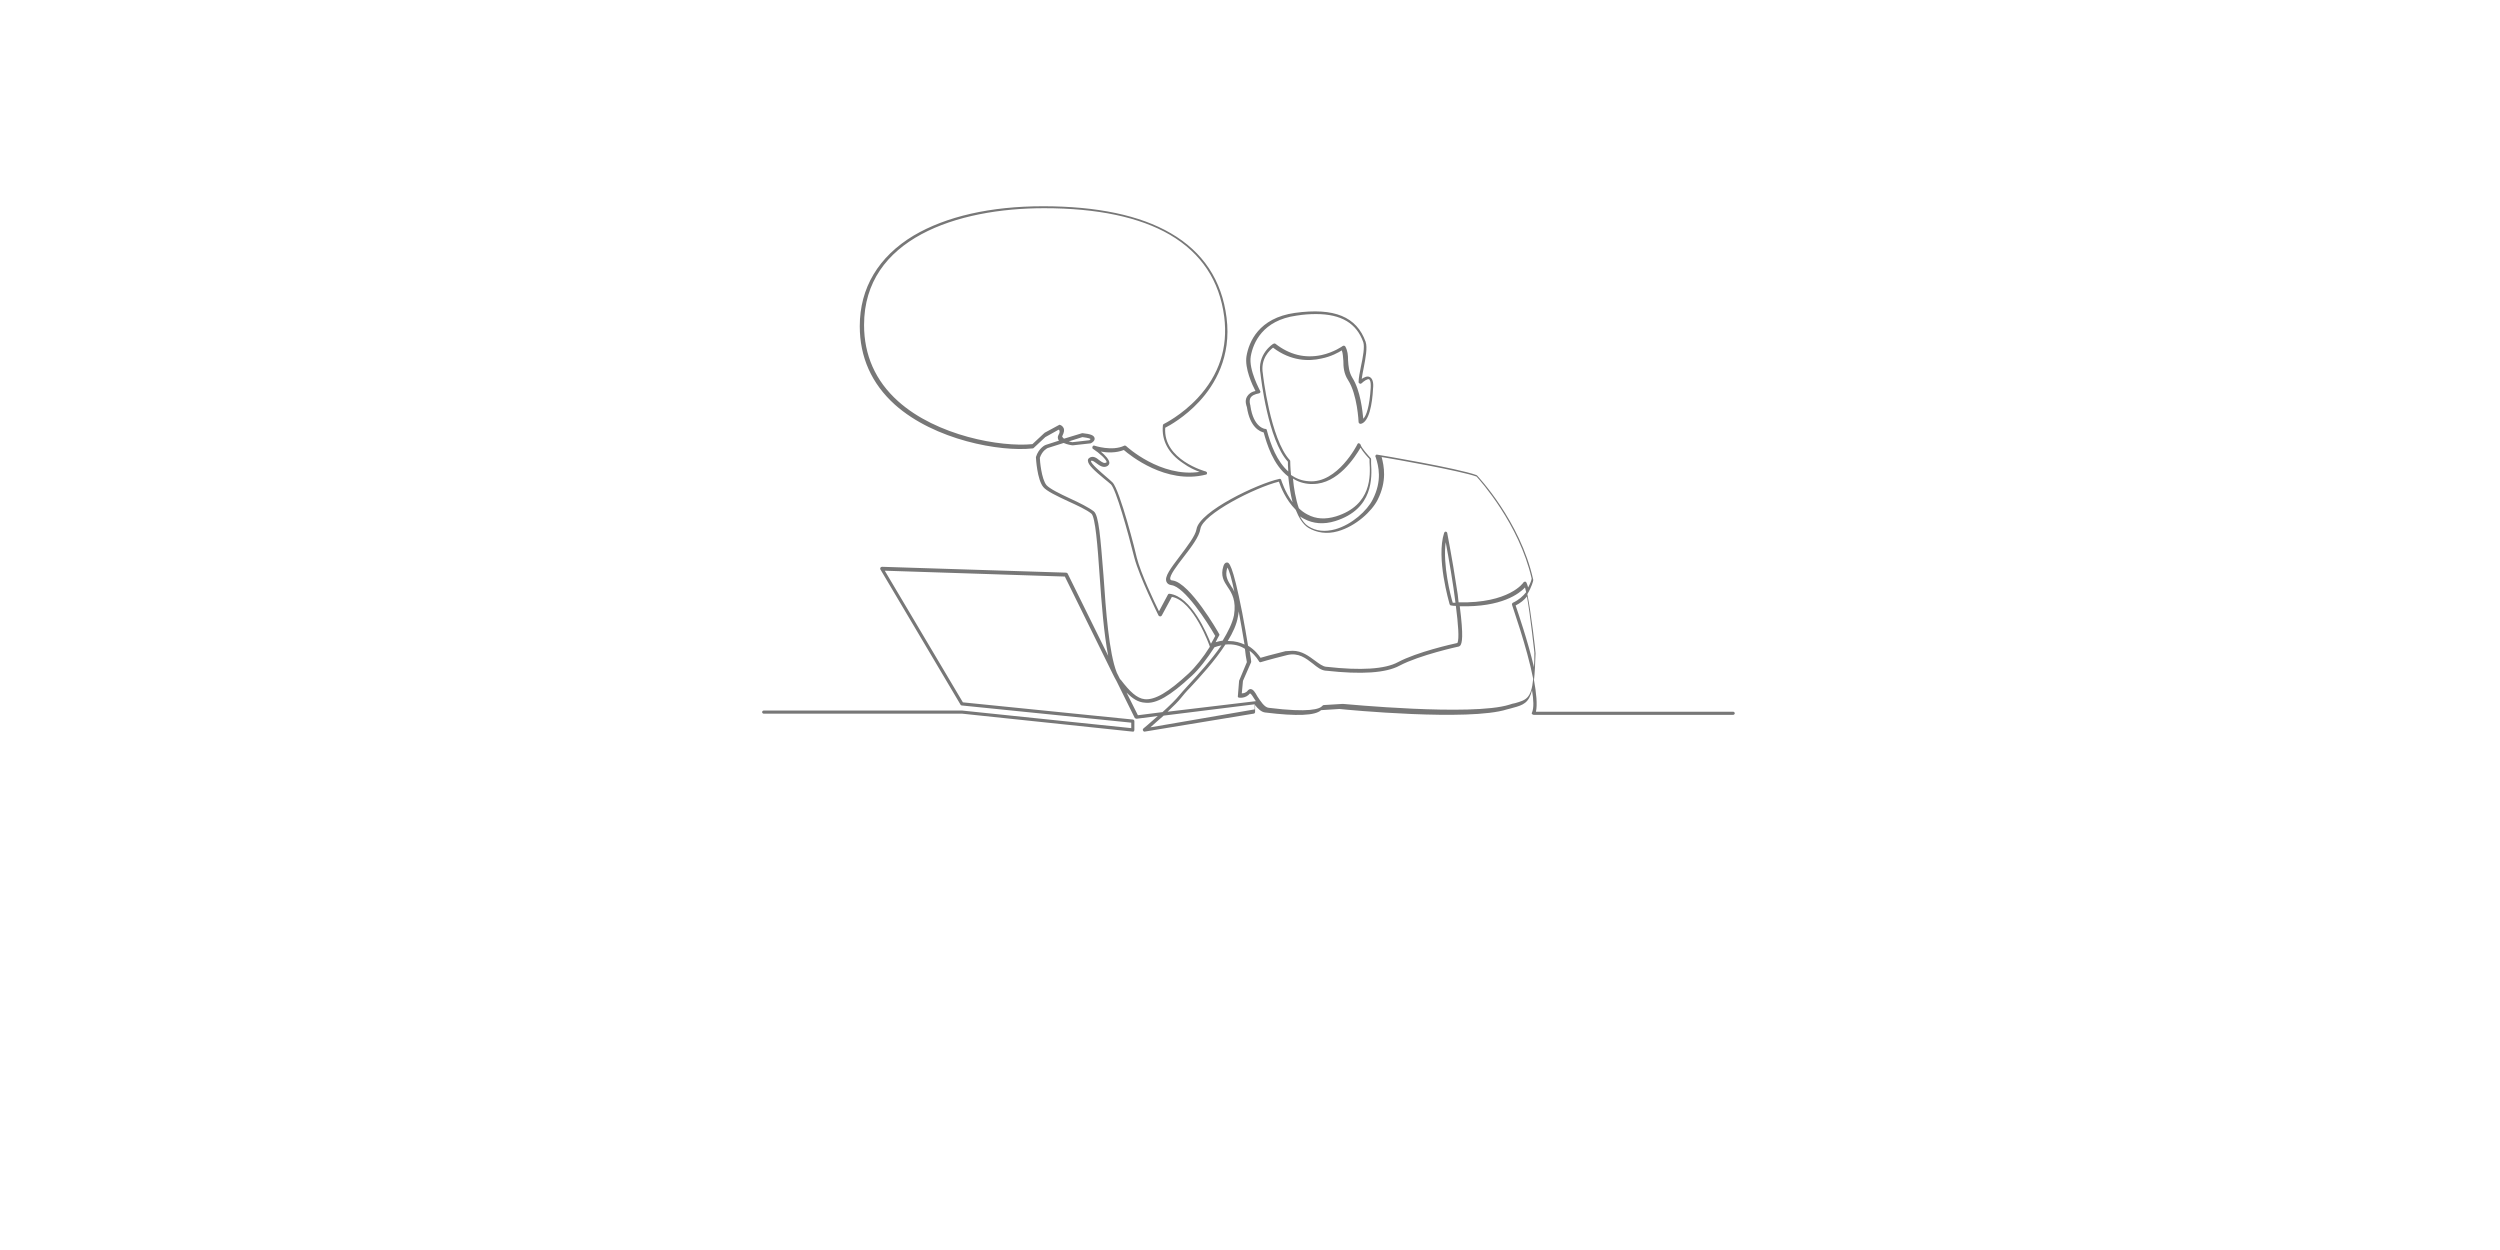
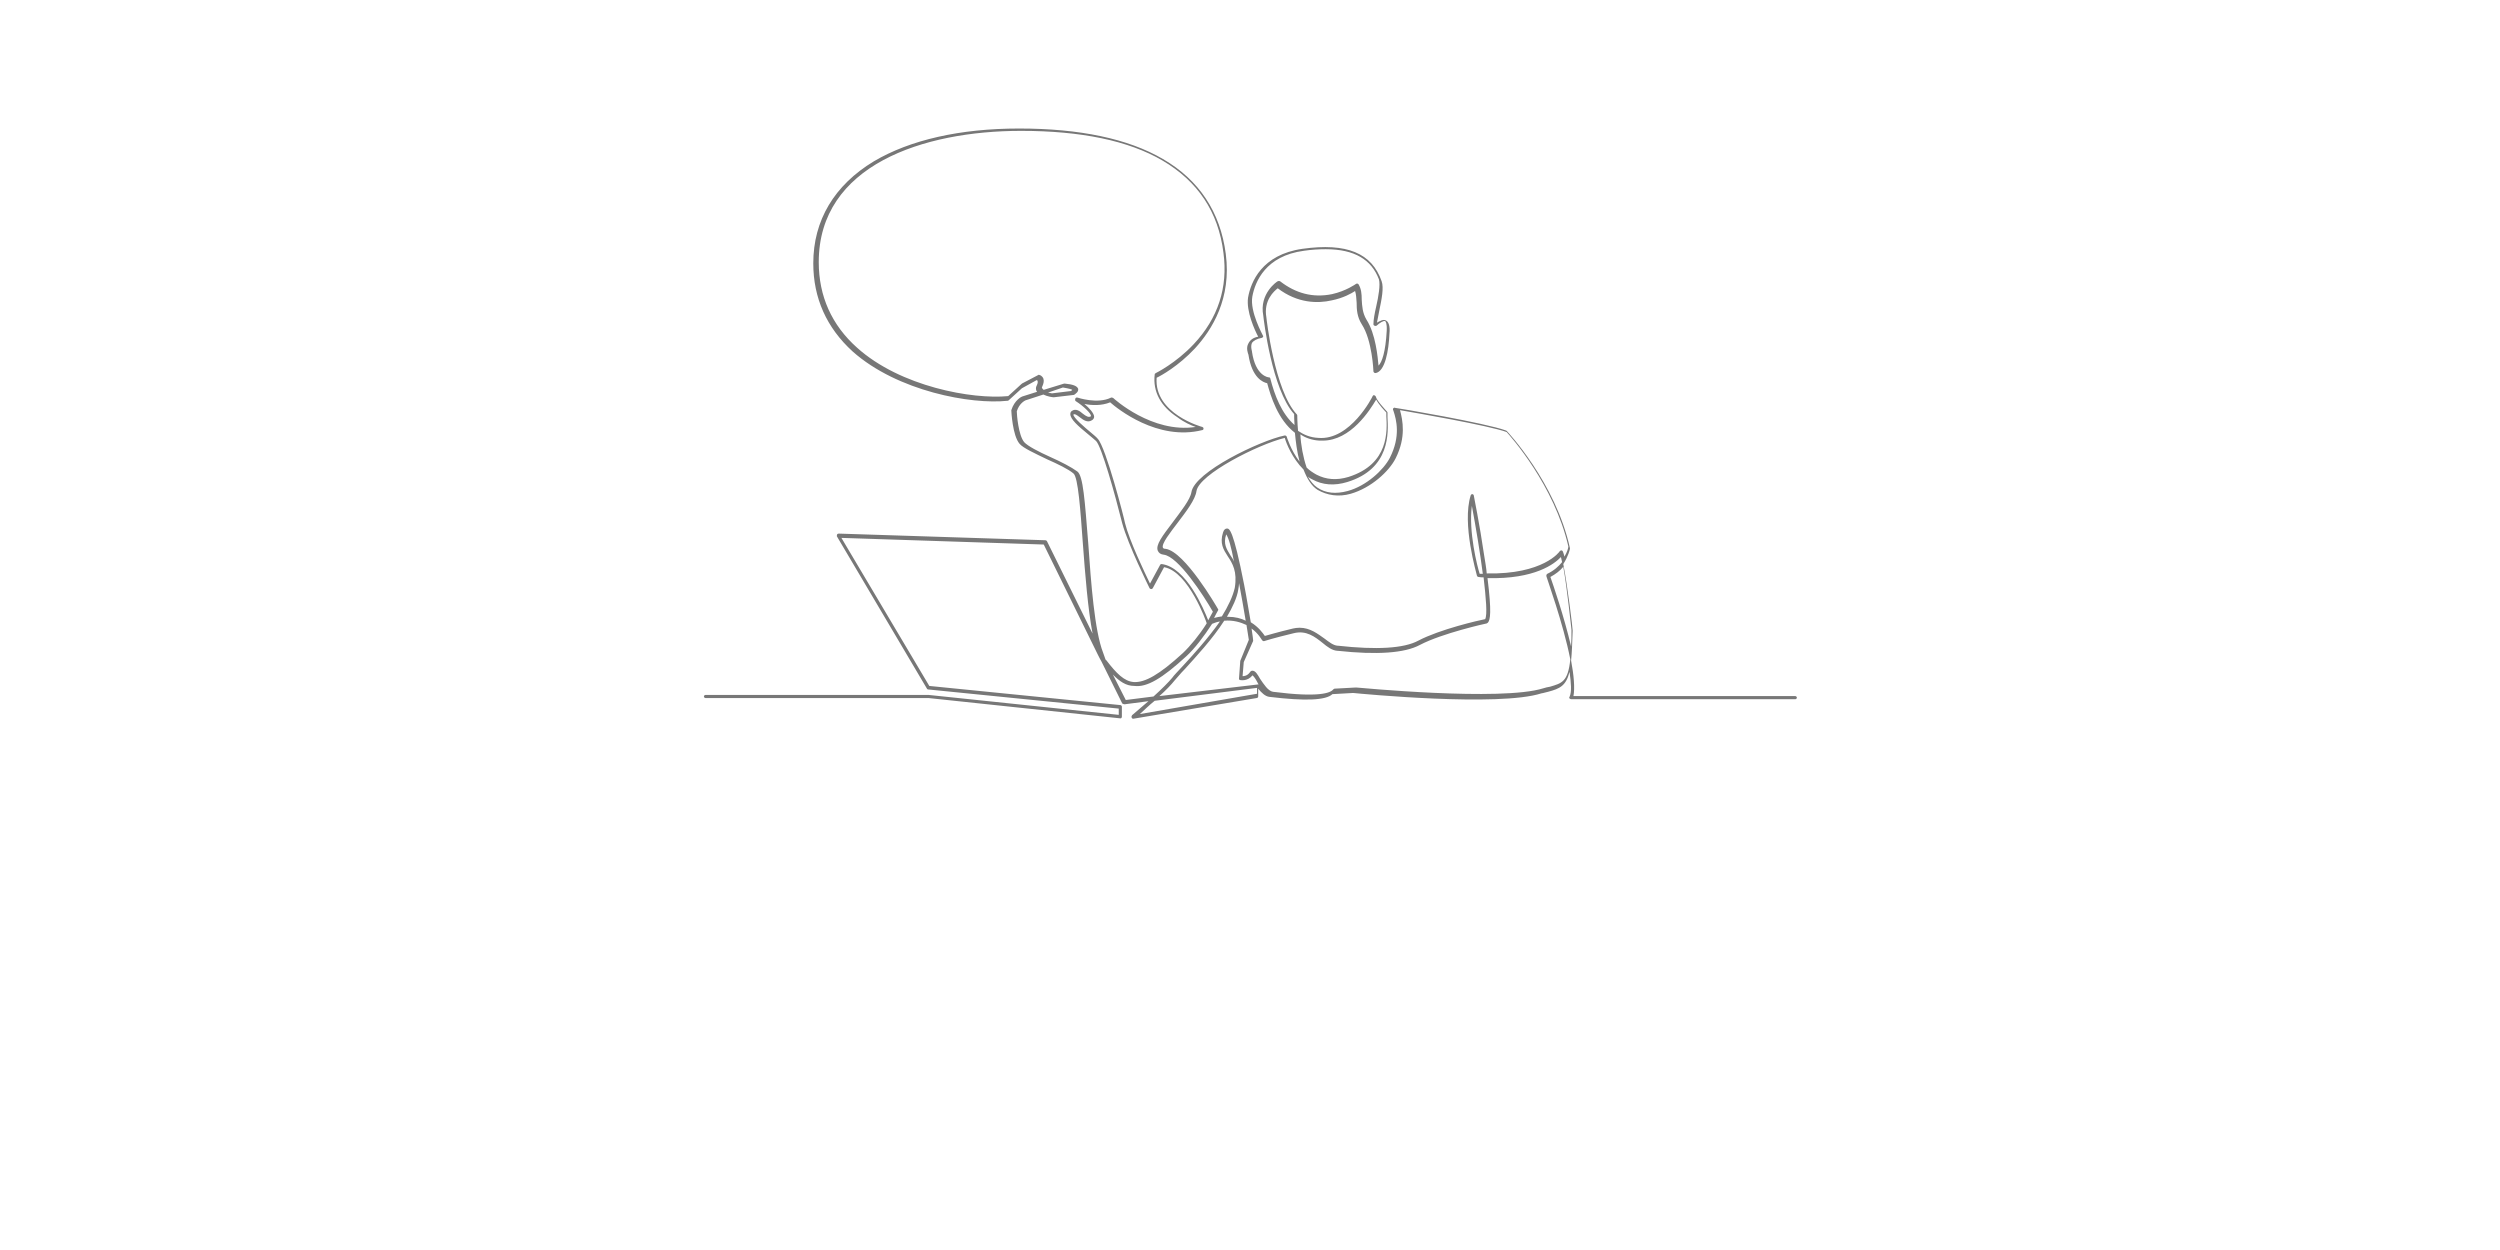
- <svg xmlns="http://www.w3.org/2000/svg" version="1.1" baseProfile="tiny" id="Layer_1" x="0px" y="0px" viewBox="0 0 640 320" overflow="visible" xml:space="preserve">
+ <svg xmlns="http://www.w3.org/2000/svg" version="1.1" id="Layer_1" x="0px" y="0px" viewBox="0 0 640 320" style="enable-background:new 0 0 640 320;" xml:space="preserve">
+   <style type="text/css">
+ 	.st0{fill:#777777;}
+ </style>
  <g>
-     <path fill="#777777" d="M293,187.3c-0.2,0-0.3-0.1-0.4-0.3c-0.1-0.2,0-0.4,0.1-0.5c0,0,1.7-1.4,3.7-3.2L291,184   c-0.2,0-0.4-0.1-0.5-0.2l-4.7-9.5c-0.3-0.5-0.6-1.1-0.9-1.7l-12.3-25l-46.1-1.5l20,33.7l43.5,4.4c0.2,0,0.4,0.2,0.4,0.4v2.3   c0,0.1-0.1,0.2-0.1,0.3c-0.1,0.1-0.2,0.1-0.3,0.1l-43.7-4.6h-50.8c-0.2,0-0.4-0.2-0.4-0.4c0-0.2,0.2-0.4,0.4-0.4h50.8c0,0,0,0,0,0   l43.3,4.5V185l-43.4-4.4c-0.1,0-0.3-0.1-0.3-0.2l-20.5-34.6c-0.1-0.1-0.1-0.3,0-0.5c0.1-0.1,0.2-0.2,0.4-0.2l47.1,1.5   c0.2,0,0.3,0.1,0.4,0.2l10.4,21.1c-1.1-5.6-1.7-13.4-2.2-20.6c-0.5-7.4-1.1-15-2.1-15.8c-1.2-1-3.6-2.1-6-3.2   c-2.8-1.3-5.5-2.6-6.3-3.6c-1.6-1.9-1.9-7.4-1.9-7.6c0,0,0-0.1,0-0.1c0.7-2.3,2.4-3.1,2.5-3.1c0,0,0,0,0,0l3.4-1.1   c-0.1-0.1-0.1-0.2-0.2-0.3c-0.1-0.3-0.2-0.7,0.1-1.2c0.3-0.5,0.3-0.9,0.2-1.1c0-0.1-0.1-0.2-0.2-0.2l-3.4,1.9l-3,2.8   c-0.1,0.1-0.2,0.1-0.3,0.1c-8.2,0.9-25-2.1-35.2-11.2c-6-5.4-9-12.2-9-20.1c0-9.8,4.8-17.8,13.8-23.2c8.3-4.9,19.7-7.5,33.1-7.5   c13.8,0,24.8,2.3,32.7,6.9c8.3,4.8,13.1,12.1,14.3,21.6c1.3,10.1-3.1,17.3-7,21.5c-3.7,4-7.7,6.2-8.7,6.7   c-0.6,8.2,10.3,11.2,10.4,11.2c0.2,0.1,0.3,0.2,0.3,0.4c0,0.2-0.1,0.4-0.3,0.4c-10.2,2.6-19.5-5-21-6.3c-2,0.8-4.3,0.7-5.9,0.4   c1.1,0.9,2.2,2.1,2.2,2.9c0,0.3-0.2,0.6-0.5,0.8c-1,0.6-2-0.1-2.8-0.7c-0.7-0.5-1.1-0.8-1.4-0.6c-0.2,0.6,2.8,3.1,3.7,3.9   c0.7,0.6,1.4,1.2,1.8,1.6c1.9,1.9,6.1,18.5,6.2,19.2c1,4,4.5,11.4,5.7,13.8l2.3-4.3c0.1-0.2,0.3-0.2,0.4-0.2   c5.6,0.7,9.6,10.3,10.6,12.8c0.4-0.7,0.8-1.4,1.1-2c-2.1-3.7-7.9-12.6-11.2-13c-0.7-0.1-1.1-0.4-1.3-0.9c-0.5-1.3,1-3.3,3.5-6.6   c1.8-2.4,3.9-5.1,4.2-6.8c0.7-4.6,15.7-11.7,21.2-12.9c0.2-0.1,0.5,0.1,0.5,0.3c0,0,0.9,3,2.9,5.7c-0.6-2.3-0.9-4.7-1.1-6.6   c-3.9-3-5.5-8.4-6.3-11.3c-0.9-0.2-3.5-1.2-4.3-6.5c-0.1-0.3-0.6-1.5,0-2.6c0.4-0.7,1.1-1.3,2.2-1.5c-0.8-1.5-2.8-5.8-2.3-8.9   c0.6-3.6,3.1-9.8,12.4-11.1c10.1-1.4,15.8,1,18.1,7.4c0.5,1.5,0,4.1-0.5,6.7c-0.2,1-0.4,2-0.5,2.8c0.6-0.4,1.4-0.8,2-0.5   c0.7,0.3,1.1,1.3,0.9,3c-0.2,3.9-1,8.5-3.1,9c-0.1,0-0.3,0-0.4-0.1c-0.1-0.1-0.2-0.2-0.2-0.3c0-0.1-0.3-7.1-2.7-10.8   c-1.1-1.7-1.2-3.4-1.2-4.9c-0.1-1-0.1-1.9-0.4-2.7c-0.8,0.5-2.7,1.6-5.3,2.1c-3.1,0.7-7.7,0.7-12.3-2.8c-0.8,0.6-3.3,2.8-2.6,6.7   c0,0,0,0,0,0c0,0.2,1.9,16.7,6.9,22.1c0.1,0.1,0.1,0.2,0.1,0.3c0,0,0,1.5,0.2,3.5c1.3,0.9,2.8,1.5,4.6,1.6   c7.3,0.6,12.4-9.4,12.4-9.5c0.1-0.2,0.3-0.3,0.4-0.2c0.2,0,0.3,0.2,0.4,0.3c0.2,0.9,2,2.8,2.6,3.5c0.1,0.1,0.1,0.2,0.1,0.3   c0,0.2,0,0.6,0,1c0.2,3.5,0.7,11.7-9.2,14.8c-2.9,0.9-5.6,0.7-8-0.6c-0.4-0.2-0.7-0.4-1-0.6c0.6,1.1,1.3,2,2.1,2.5   c2,1.3,4.3,1.5,6.9,0.8c4.3-1.2,8.2-4.8,9.6-7.6c2.5-4.9,1.5-8.6,0.8-10.8l-0.1-0.2c0-0.1,0-0.3,0.1-0.4c0.1-0.1,0.3-0.2,0.4-0.1   c0.8,0.1,20.7,3.5,25.3,5.2c0.1,0,0.1,0.1,0.2,0.1c0.1,0.1,11.1,11.7,14.4,26.7c0,0.1,0,0.1,0,0.2c0,0.1-0.4,1.7-1.5,3.5   c1,5,2.1,14.6,2.1,15.1c0,0,0,0,0,0.1c-0.1,2.8-0.2,5.1-0.4,6.8c0.6,3.3,0.9,6.3,0.5,8.1h50.5c0.2,0,0.4,0.2,0.4,0.4   c0,0.2-0.2,0.4-0.4,0.4h-51.1c-0.1,0-0.3-0.1-0.4-0.2c-0.1-0.1-0.1-0.3,0-0.4c0.5-1.2,0.4-3.2,0-5.7c-0.8,3.2-2.2,3.8-4.9,4.5   c-0.5,0.1-0.9,0.3-1.5,0.4c-9.7,3.1-41.1,0.1-42.9-0.1l-4.7,0.3c-1.5,1.4-6.2,1.6-14.3,0.6c-1-0.1-1.9-1-2.6-1.9v1.8   c0,0.2-0.2,0.4-0.4,0.4L293,187.3C293,187.3,293,187.3,293,187.3z M297.9,183.2c-1.3,1.1-2.5,2.2-3.4,3l26.7-4.6v-1.3L297.9,183.2z    M288.4,177.3l2.9,5.8l6.3-0.8c1.8-1.6,3.5-3.3,4.3-4.3c0.4-0.5,1.3-1.5,2.3-2.6c2.3-2.5,5.8-6.3,8.5-10.2   c-0.6,0.1-1.2,0.3-1.8,0.5c-1.8,2.8-4,5.7-5.9,7.4c-5.5,5.1-9,7.1-11.8,6.8C291.3,179.8,289.9,178.8,288.4,177.3z M313.7,165   c-2.7,4.2-6.5,8.3-9,11c-1.1,1.1-1.9,2.1-2.3,2.6c-0.7,0.9-2,2.2-3.5,3.6l22.6-2.7c-0.1-0.2-0.3-0.4-0.4-0.6   c-0.3-0.5-0.8-1.3-1.1-1.4c-1.1,1.4-2.8,1.1-2.8,1.1c-0.2,0-0.4-0.2-0.3-0.5l0.3-3.7c0,0,0-0.1,0-0.1l2-4.8   c-0.2-1.1-0.4-2.2-0.5-3.4C317.5,165.3,315.8,164.8,313.7,165z M320.1,176.4C320.1,176.4,320.1,176.4,320.1,176.4   c0.7,0,1.2,0.8,1.8,1.9c0.8,1.2,1.8,2.8,2.9,2.9c10.4,1.3,13.1,0.3,13.7-0.5c0.1-0.1,0.2-0.1,0.3-0.2l4.9-0.3c0,0,0,0,0.1,0   c0.3,0,33,3.2,42.6,0.2c0.5-0.2,1-0.3,1.5-0.4c2.7-0.8,4.1-1.1,4.6-6.2c-1.6-8.2-5.4-18.7-5.4-18.9c-0.1-0.2,0-0.5,0.2-0.6   c1.5-0.7,2.6-1.7,3.4-2.7c-0.1-0.4-0.2-0.8-0.3-1.2c-1.4,1.5-5.9,5.1-16.7,4.8c1,7.8,0.6,9.5,0.1,10.1c-0.1,0.1-0.2,0.1-0.3,0.2   c-0.1,0-10.1,2.2-15.2,4.9c-3.5,1.9-9.8,2.3-18.8,1.3l-0.1,0c-1.2-0.1-2.2-0.9-3.3-1.8c-1.8-1.4-3.7-2.9-6.6-2.2   c-4.8,1.2-6.7,1.8-6.7,1.8c-0.2,0.1-0.4,0-0.5-0.2c-0.1-0.1-0.8-1.5-2.4-2.7c0.3,1.6,0.4,2.7,0.4,2.7c0,0.1,0,0.2,0,0.2l-2.1,4.8   l-0.3,3.2c0.4,0,1.1-0.1,1.6-0.8C319.7,176.5,319.9,176.4,320.1,176.4z M286.7,173.8c0.1,0.1,0.1,0.2,0.2,0.2c2.3,3,4.1,4.8,6.2,5   c2.6,0.2,5.9-1.7,11.2-6.6c1.7-1.6,3.8-4.2,5.4-6.8c0,0,0-0.1,0-0.1c0-0.1-4.1-11.7-9.7-12.7l-2.6,4.8c-0.1,0.1-0.2,0.2-0.4,0.2   c-0.2,0-0.3-0.1-0.4-0.2c-0.2-0.4-4.9-9.9-6.2-14.8c-1.7-6.8-4.7-17.5-6-18.8c-0.4-0.4-1.1-0.9-1.8-1.5c-2.4-2-4.1-3.5-4.1-4.6   c0-0.3,0.1-0.5,0.4-0.7c0.9-0.6,1.8,0,2.5,0.6c0.8,0.6,1.3,0.9,1.8,0.6c0.1,0,0.1-0.1,0.1-0.1c0-0.6-1.8-2.3-3.5-3.4   c-0.2-0.1-0.2-0.4-0.1-0.6c0.1-0.2,0.3-0.3,0.5-0.2c0,0,4.5,1.5,7.6,0c0.2-0.1,0.4,0,0.5,0.1c0.1,0.1,8.8,8.1,18.8,6.6   c-1.1-0.4-2.7-1.1-4.2-2.2c-3.8-2.5-5.6-5.9-5.2-9.7c0-0.2,0.1-0.3,0.3-0.4c0,0,4.5-2.2,8.6-6.6c5.5-5.9,7.8-12.9,6.8-20.8   c-1.2-9.3-5.9-16.3-13.9-21c-7.7-4.5-18.6-6.8-32.2-6.8c-22.3,0-46.1,7.8-46.1,29.9c0,7.7,2.9,14.3,8.7,19.5   c9.9,8.9,26.3,11.8,34.4,11l3-2.8c0,0,0.1,0,0.1-0.1l3.7-2c0.1-0.1,0.2-0.1,0.3,0c0.1,0,0.6,0.2,0.9,0.8c0.2,0.5,0.1,1.1-0.3,1.9   c-0.1,0.2-0.1,0.3,0,0.4c0.1,0.1,0.2,0.3,0.4,0.4l4.6-1.4c0.1,0,0.1,0,0.2,0c1.9,0.2,2.8,0.5,3,1.2c0.2,0.7-0.6,1.2-0.8,1.3   c-0.1,0-0.1,0.1-0.2,0.1l-4.5,0.5c0,0-0.1,0-0.1,0c-0.3,0-1.4-0.2-2.3-0.6l-4.1,1.3c-0.2,0.1-1.4,0.7-2,2.5c0,0.7,0.4,5.4,1.7,7   c0.8,0.9,3.4,2.2,6,3.4c2.4,1.1,4.8,2.3,6.1,3.3c1.3,1,1.7,6.6,2.5,16.5c0.6,8.9,1.4,19.8,3.4,24.8L286.7,173.8z M330.9,166.6   c2.4,0,4.2,1.4,5.7,2.5c1.1,0.8,2,1.5,2.9,1.6l0.1,0c8.8,1,15,0.6,18.3-1.2c4.9-2.6,13.8-4.6,15.2-4.9c0.5-1,0.2-4.8-0.4-9.5   c-0.4,0-0.8,0-1.2-0.1c-0.2,0-0.3-0.1-0.4-0.3c-0.1-0.5-3.5-11.8-1.4-18.3c0.1-0.2,0.2-0.3,0.4-0.3c0.2,0,0.4,0.2,0.4,0.4   c0,0.1,1.3,6.6,2.3,13.3c0.3,1.7,0.5,3.1,0.6,4.4c12.9,0.3,16.6-5,16.6-5.1c0.1-0.1,0.2-0.2,0.4-0.2c0.2,0,0.3,0.1,0.4,0.3   c0.1,0.3,0.3,0.7,0.4,1.2c0.6-1.1,0.9-2,0.9-2.3c-3.2-14-13.2-25.1-14.1-26.1c-4.2-1.5-20.7-4.4-24.3-5c0.6,2.3,1.4,6.1-1,10.9   c-1.5,3-5.6,6.8-10.2,8.1c-2.8,0.8-5.4,0.4-7.6-0.9c-1.4-0.9-2.4-2.6-3.2-4.6c-2.6-2.6-3.9-6-4.3-7.2c-6.1,1.5-19.5,8.3-20.1,12.1   c-0.3,2-2.3,4.6-4.3,7.2c-1.7,2.2-3.7,4.8-3.4,5.7c0.1,0.2,0.3,0.3,0.6,0.3c4.4,0.6,11.6,13.1,11.9,13.7c0.1,0.1,0.1,0.3,0,0.4   c-0.3,0.5-0.6,1.1-0.9,1.7c0.6-0.2,1.2-0.3,1.8-0.4c1.4-2.3,2.5-4.5,2.9-6.5c0.6-3.7-0.5-5.6-1.6-7.2c-1-1.5-1.9-2.9-1.1-5.4   c0.2-0.6,0.5-0.9,0.9-0.9c0.5,0,1.4,0.1,3.9,12.8c0.6,3.1,1.1,6.1,1.5,8.5c1.8,1.1,2.8,2.5,3.2,3.1c0.7-0.2,2.7-0.8,6.4-1.7   C329.8,166.7,330.3,166.6,330.9,166.6z M388,155c0.6,1.8,3.1,9,4.7,15.8c0.1-1.1,0.1-2.4,0.1-3.8c-0.1-0.6-1-9.3-1.9-14.3   C390.2,153.6,389.2,154.4,388,155z M314.6,164.1c1.6,0,2.9,0.4,4,0.9c-0.5-3-1-5.9-1.5-8.5c0,0.4-0.1,0.9-0.2,1.4   c-0.3,1.9-1.3,4.1-2.6,6.2C314.4,164.1,314.5,164.1,314.6,164.1z M371.9,154.3c0.2,0,0.5,0,0.7,0c-0.6-4.9-1.6-10.7-2.5-15.5   C369.3,144.6,371.4,152.7,371.9,154.3z M314.2,145.3C314.2,145.3,314.2,145.3,314.2,145.3c-0.7,2.2,0.1,3.3,1,4.8   c0.3,0.4,0.6,0.9,0.8,1.4C315.3,148.2,314.7,146,314.2,145.3z M332.5,130.1c0.6,0.6,1.4,1.2,2.2,1.6c2.2,1.2,4.6,1.3,7.3,0.5   c9.3-2.9,8.8-10.6,8.6-13.9c0-0.3,0-0.6,0-0.8c-0.4-0.4-1.7-1.8-2.3-2.9c-1.4,2.4-5.8,9.3-12.2,9.3c-0.2,0-0.5,0-0.7,0   c-1.7-0.1-3.2-0.6-4.4-1.4C331.2,124.9,331.7,127.8,332.5,130.1z M336.9,80.4c-1.5,0-3.2,0.1-5,0.4c-8.7,1.2-11.1,7-11.7,10.4   c-0.6,3.5,2.4,8.8,2.4,8.9c0.1,0.1,0.1,0.3,0,0.4c-0.1,0.1-0.2,0.2-0.3,0.2c-1.1,0.2-1.9,0.6-2.2,1.2c-0.4,0.8,0,1.9,0,1.9   c0,0,0,0.1,0,0.1c0.8,5.6,3.7,5.9,3.8,5.9c0.2,0,0.4,0.1,0.4,0.3c1,3.8,2.6,8,5.5,10.6c-0.1-1.2-0.1-2.1-0.1-2.5   c-5.1-5.6-6.9-21.5-7-22.4c-1-5.1,3.2-7.8,3.3-7.8c0.2-0.1,0.4-0.1,0.5,0c3.6,2.8,7.5,3.8,11.8,2.9c3.2-0.7,5.4-2.3,5.4-2.3   c0.1-0.1,0.2-0.1,0.4-0.1c0.1,0,0.2,0.1,0.3,0.2c0.6,1.1,0.7,2.2,0.7,3.5c0.1,1.5,0.2,3,1.1,4.5c2.1,3.3,2.6,8.6,2.8,10.5   c0.8-0.8,1.6-3.1,1.9-7.9c0.1-1.8-0.3-2.1-0.4-2.2c-0.4-0.2-1.4,0.5-1.9,1c-0.1,0.1-0.3,0.2-0.5,0.1c-0.2-0.1-0.3-0.2-0.3-0.4   c0-1,0.3-2.5,0.6-4c0.5-2.3,1-5,0.6-6.2C347.3,82.8,343.4,80.4,336.9,80.4z M273.6,113c0.3,0.1,0.6,0.1,0.9,0.2l4.4-0.5   c0.1-0.1,0.2-0.2,0.3-0.3c-0.1-0.1-0.5-0.3-2.1-0.5L273.6,113z" />
+     <path class="st0" d="M290.1,184c-0.2,0-0.3-0.1-0.4-0.3c-0.1-0.2,0-0.4,0.1-0.6c0,0,1.9-1.6,4.2-3.6l-6.1,0.8   c-0.2,0-0.4-0.1-0.6-0.2l-5.3-10.7c-0.3-0.6-0.7-1.2-1-1.9l-13.8-28.1l-51.8-1.7l22.5,37.9l48.9,4.9c0.2,0,0.4,0.2,0.4,0.4v2.6   c0,0.1-0.1,0.2-0.1,0.3c-0.1,0.1-0.2,0.1-0.3,0.1l-49.1-5.2h-57.1c-0.2,0-0.4-0.2-0.4-0.4c0-0.2,0.2-0.4,0.4-0.4h57.1l0,0l48.7,5.1   v-1.6l-48.8-4.9c-0.1,0-0.3-0.1-0.3-0.2l-23-38.9c-0.1-0.1-0.1-0.3,0-0.6c0.1-0.1,0.2-0.2,0.4-0.2l52.9,1.7c0.2,0,0.3,0.1,0.4,0.2   l11.7,23.7c-1.2-6.3-1.9-15.1-2.5-23.2c-0.6-8.3-1.2-16.9-2.4-17.8c-1.3-1.1-4-2.4-6.7-3.6c-3.1-1.5-6.2-2.9-7.1-4   c-1.8-2.1-2.1-8.3-2.1-8.5V105c0.8-2.6,2.7-3.5,2.8-3.5l0,0l3.8-1.2c-0.1-0.1-0.1-0.2-0.2-0.3c-0.1-0.3-0.2-0.8,0.1-1.3   c0.3-0.6,0.3-1,0.2-1.2c0-0.1-0.1-0.2-0.2-0.2l-3.8,2.1l-3.4,3.1c-0.1,0.1-0.2,0.1-0.3,0.1c-9.2,1-28.1-2.4-39.6-12.6   c-6.7-6.1-10.1-13.7-10.1-22.6c0-11,5.4-20,15.5-26.1c9.3-5.5,22.1-8.4,37.2-8.4c15.5,0,27.9,2.6,36.8,7.8   c9.3,5.4,14.7,13.6,16.1,24.3c1.5,11.4-3.5,19.4-7.9,24.2c-4.2,4.5-8.7,7-9.8,7.5c-0.7,9.2,11.6,12.6,11.7,12.6   c0.2,0.1,0.3,0.2,0.3,0.4c0,0.2-0.1,0.4-0.3,0.4c-11.5,2.9-21.9-5.6-23.6-7.1c-2.2,0.9-4.8,0.8-6.6,0.4c1.2,1,2.5,2.4,2.5,3.3   c0,0.3-0.2,0.7-0.6,0.9c-1.1,0.7-2.2-0.1-3.1-0.8c-0.8-0.6-1.2-0.9-1.6-0.7c-0.2,0.7,3.1,3.5,4.2,4.4c0.8,0.7,1.6,1.3,2,1.8   c2.1,2.1,6.9,20.8,7,21.6c1.1,4.5,5.1,12.8,6.4,15.5l2.6-4.8c0.1-0.2,0.3-0.2,0.4-0.2c6.3,0.8,10.8,11.6,11.9,14.4   c0.4-0.8,0.9-1.6,1.2-2.2c-2.4-4.2-8.9-14.2-12.6-14.6c-0.8-0.1-1.2-0.4-1.5-1c-0.6-1.5,1.1-3.7,3.9-7.4c2-2.7,4.4-5.7,4.7-7.6   c0.8-5.2,17.6-13.2,23.8-14.5c0.2-0.1,0.6,0.1,0.6,0.3c0,0,1,3.4,3.3,6.4c-0.7-2.6-1-5.3-1.2-7.4c-4.4-3.4-6.2-9.4-7.1-12.7   c-1-0.2-3.9-1.3-4.8-7.3c-0.1-0.3-0.7-1.7,0-2.9c0.4-0.8,1.2-1.5,2.5-1.7c-0.9-1.7-3.1-6.5-2.6-10c0.7-4,3.5-11,13.9-12.5   c11.4-1.6,17.8,1.1,20.3,8.3c0.6,1.7,0,4.6-0.6,7.5c-0.2,1.1-0.4,2.2-0.6,3.1c0.7-0.4,1.6-0.9,2.2-0.6c0.8,0.3,1.2,1.5,1,3.4   c-0.2,4.4-1.1,9.6-3.5,10.1c-0.1,0-0.3,0-0.4-0.1c-0.1-0.1-0.2-0.2-0.2-0.3s-0.3-8-3-12.1c-1.2-1.9-1.3-3.8-1.3-5.5   c-0.1-1.1-0.1-2.1-0.4-3c-0.9,0.6-3,1.8-6,2.4c-3.5,0.8-8.7,0.8-13.8-3.1c-0.9,0.7-3.7,3.1-2.9,7.5l0,0c0,0.2,2.1,18.8,7.8,24.8   c0.1,0.1,0.1,0.2,0.1,0.3c0,0,0,1.7,0.2,3.9c1.5,1,3.1,1.7,5.2,1.8c8.2,0.7,13.9-10.6,13.9-10.7c0.1-0.2,0.3-0.3,0.4-0.2   c0.2,0,0.3,0.2,0.4,0.3c0.2,1,2.2,3.1,2.9,3.9c0.1,0.1,0.1,0.2,0.1,0.3c0,0.2,0,0.7,0,1.1c0.2,3.9,0.8,13.2-10.3,16.6   c-3.3,1-6.3,0.8-9-0.7c-0.4-0.2-0.8-0.4-1.1-0.7c0.7,1.2,1.5,2.2,2.4,2.8c2.2,1.5,4.8,1.7,7.8,0.9c4.8-1.3,9.2-5.4,10.8-8.5   c2.8-5.5,1.7-9.7,0.9-12.1l-0.1-0.2c0-0.1,0-0.3,0.1-0.4c0.1-0.1,0.3-0.2,0.4-0.1c0.9,0.1,23.3,3.9,28.4,5.8c0.1,0,0.1,0.1,0.2,0.1   c0.1,0.1,12.5,13.2,16.2,30c0,0.1,0,0.1,0,0.2s-0.4,1.9-1.7,3.9c1.1,5.6,2.4,16.4,2.4,17c0,0,0,0,0,0.1c-0.1,3.1-0.2,5.7-0.4,7.6   c0.7,3.7,1,7.1,0.6,9.1h56.8c0.2,0,0.4,0.2,0.4,0.4c0,0.2-0.2,0.4-0.4,0.4h-57.4c-0.1,0-0.3-0.1-0.4-0.2c-0.1-0.1-0.1-0.3,0-0.4   c0.6-1.3,0.4-3.6,0-6.4c-0.9,3.6-2.5,4.3-5.5,5.1c-0.6,0.1-1,0.3-1.7,0.4c-10.9,3.5-46.2,0.1-48.2-0.1l-5.3,0.3   c-1.7,1.6-7,1.8-16.1,0.7c-1.1-0.1-2.1-1.1-2.9-2.1v2c0,0.2-0.2,0.4-0.4,0.4L290.1,184L290.1,184z M295.6,179.4   c-1.5,1.2-2.8,2.5-3.8,3.4l30-5.2v-1.5L295.6,179.4z M284.9,172.7l3.3,6.5l7.1-0.9c2-1.8,3.9-3.7,4.8-4.8c0.4-0.6,1.5-1.7,2.6-2.9   c2.6-2.8,6.5-7.1,9.6-11.5c-0.7,0.1-1.3,0.3-2,0.6c-2,3.1-4.5,6.4-6.6,8.3c-6.2,5.7-10.1,8-13.3,7.6   C288.2,175.6,286.6,174.4,284.9,172.7z M313.4,158.9c-3,4.7-7.3,9.3-10.1,12.4c-1.2,1.2-2.1,2.4-2.6,2.9c-0.8,1-2.2,2.5-3.9,4   l25.4-3c-0.1-0.2-0.3-0.4-0.4-0.7c-0.3-0.6-0.9-1.5-1.2-1.6c-1.2,1.6-3.1,1.2-3.1,1.2c-0.2,0-0.4-0.2-0.3-0.6l0.3-4.2v-0.1l2.2-5.4   c-0.2-1.2-0.4-2.5-0.6-3.8C317.6,159.3,315.7,158.7,313.4,158.9z M320.6,171.7L320.6,171.7c0.8,0,1.3,0.9,2,2.1   c0.9,1.3,2,3.1,3.3,3.3c11.7,1.5,14.7,0.3,15.4-0.6c0.1-0.1,0.2-0.1,0.3-0.2l5.5-0.3c0,0,0,0,0.1,0c0.3,0,37.1,3.6,47.9,0.2   c0.6-0.2,1.1-0.3,1.7-0.4c3-0.9,4.6-1.2,5.2-7c-1.8-9.2-6.1-21-6.1-21.2c-0.1-0.2,0-0.6,0.2-0.7c1.7-0.8,2.9-1.9,3.8-3   c-0.1-0.4-0.2-0.9-0.3-1.3c-1.6,1.7-6.6,5.7-18.8,5.4c1.1,8.8,0.7,10.7,0.1,11.4c-0.1,0.1-0.2,0.1-0.3,0.2   c-0.1,0-11.4,2.5-17.1,5.5c-3.9,2.1-11,2.6-21.1,1.5h-0.1c-1.3-0.1-2.5-1-3.7-2c-2-1.6-4.2-3.3-7.4-2.5c-5.4,1.3-7.5,2-7.5,2   c-0.2,0.1-0.4,0-0.6-0.2c-0.1-0.1-0.9-1.7-2.7-3c0.3,1.8,0.4,3,0.4,3c0,0.1,0,0.2,0,0.2l-2.4,5.4l-0.3,3.6c0.4,0,1.2-0.1,1.8-0.9   C320.1,171.9,320.3,171.7,320.6,171.7z M283,168.8c0.1,0.1,0.1,0.2,0.2,0.2c2.6,3.4,4.6,5.4,7,5.6c2.9,0.2,6.6-1.9,12.6-7.4   c1.9-1.8,4.3-4.7,6.1-7.6v-0.1c0-0.1-4.6-13.2-10.9-14.3l-2.9,5.4c-0.1,0.1-0.2,0.2-0.4,0.2c-0.2,0-0.3-0.1-0.4-0.2   c-0.2-0.4-5.5-11.1-7-16.6c-1.9-7.6-5.3-19.7-6.7-21.1c-0.4-0.4-1.2-1-2-1.7c-2.7-2.2-4.6-3.9-4.6-5.2c0-0.3,0.1-0.6,0.4-0.8   c1-0.7,2,0,2.8,0.7c0.9,0.7,1.5,1,2,0.7c0.1,0,0.1-0.1,0.1-0.1c0-0.7-2-2.6-3.9-3.8c-0.2-0.1-0.2-0.4-0.1-0.7   c0.1-0.2,0.3-0.3,0.6-0.2c0,0,5.1,1.7,8.5,0c0.2-0.1,0.4,0,0.6,0.1c0.1,0.1,9.9,9.1,21.1,7.4c-1.2-0.4-3-1.2-4.7-2.5   c-4.3-2.8-6.3-6.6-5.8-10.9c0-0.2,0.1-0.3,0.3-0.4c0,0,5.1-2.5,9.7-7.4c6.2-6.6,8.8-14.5,7.6-23.4c-1.3-10.5-6.6-18.3-15.6-23.6   c-8.7-5.1-20.9-7.6-36.2-7.6c-25.1,0-51.8,8.8-51.8,33.6c0,8.7,3.3,16.1,9.8,21.9c11.1,10,29.6,13.3,38.7,12.4l3.4-3.1   c0,0,0.1,0,0.1-0.1l4.2-2.2c0.1-0.1,0.2-0.1,0.3,0c0.1,0,0.7,0.2,1,0.9c0.2,0.6,0.1,1.2-0.3,2.1c-0.1,0.2-0.1,0.3,0,0.4   c0.1,0.1,0.2,0.3,0.4,0.4l5.2-1.6c0.1,0,0.1,0,0.2,0c2.1,0.2,3.1,0.6,3.4,1.3c0.2,0.8-0.7,1.3-0.9,1.5c-0.1,0-0.1,0.1-0.2,0.1   l-5.1,0.6h-0.1c-0.3,0-1.6-0.2-2.6-0.7l-4.6,1.5c-0.2,0.1-1.6,0.8-2.2,2.8c0,0.8,0.4,6.1,1.9,7.9c0.9,1,3.8,2.5,6.7,3.8   c2.7,1.2,5.4,2.6,6.9,3.7c1.5,1.1,1.9,7.4,2.8,18.5c0.7,10,1.6,22.3,3.8,27.9L283,168.8z M332.7,160.7c2.7,0,4.7,1.6,6.4,2.8   c1.2,0.9,2.2,1.7,3.3,1.8h0.1c9.9,1.1,16.9,0.7,20.6-1.3c5.5-2.9,15.5-5.2,17.1-5.5c0.6-1.1,0.2-5.4-0.4-10.7c-0.4,0-0.9,0-1.3-0.1   c-0.2,0-0.3-0.1-0.4-0.3c-0.1-0.6-3.9-13.3-1.6-20.6c0.1-0.2,0.2-0.3,0.4-0.3c0.2,0,0.4,0.2,0.4,0.4c0,0.1,1.5,7.4,2.6,15   c0.3,1.9,0.6,3.5,0.7,4.9c14.5,0.3,18.7-5.6,18.7-5.7c0.1-0.1,0.2-0.2,0.4-0.2s0.3,0.1,0.4,0.3c0.1,0.3,0.3,0.8,0.4,1.3   c0.7-1.2,1-2.2,1-2.6c-3.6-15.7-14.8-28.2-15.8-29.3c-4.7-1.7-23.3-4.9-27.3-5.6c0.7,2.6,1.6,6.9-1.1,12.3   c-1.7,3.4-6.3,7.6-11.5,9.1c-3.1,0.9-6.1,0.4-8.5-1c-1.6-1-2.7-2.9-3.6-5.2c-2.9-2.9-4.4-6.7-4.8-8.1c-6.9,1.7-21.9,9.3-22.6,13.6   c-0.3,2.2-2.6,5.2-4.8,8.1c-1.9,2.5-4.2,5.4-3.8,6.4c0.1,0.2,0.3,0.3,0.7,0.3c4.9,0.7,13,14.7,13.4,15.4c0.1,0.1,0.1,0.3,0,0.4   c-0.3,0.6-0.7,1.2-1,1.9c0.7-0.2,1.3-0.3,2-0.4c1.6-2.6,2.8-5.1,3.3-7.3c0.7-4.2-0.6-6.3-1.8-8.1c-1.1-1.7-2.1-3.3-1.2-6.1   c0.2-0.7,0.6-1,1-1c0.6,0,1.6,0.1,4.4,14.4c0.7,3.5,1.2,6.9,1.7,9.6c2,1.2,3.1,2.8,3.6,3.5c0.8-0.2,3-0.9,7.2-1.9   C331.5,160.8,332,160.7,332.7,160.7z M396.9,147.7c0.7,2,3.5,10.1,5.3,17.8c0.1-1.2,0.1-2.7,0.1-4.3c-0.1-0.7-1.1-10.5-2.1-16.1   C399.4,146.1,398.2,147,396.9,147.7z M314.4,157.9c1.8,0,3.3,0.4,4.5,1c-0.6-3.4-1.1-6.6-1.7-9.6c0,0.4-0.1,1-0.2,1.6   c-0.3,2.1-1.5,4.6-2.9,7C314.2,157.9,314.3,157.9,314.4,157.9z M378.8,146.9c0.2,0,0.6,0,0.8,0c-0.7-5.5-1.8-12-2.8-17.4   C375.9,136,378.2,145.1,378.8,146.9z M313.9,136.8L313.9,136.8c-0.8,2.5,0.1,3.7,1.1,5.4c0.3,0.4,0.7,1,0.9,1.6   C315.2,140,314.5,137.6,313.9,136.8z M334.5,119.7c0.7,0.7,1.6,1.3,2.5,1.8c2.5,1.3,5.2,1.5,8.2,0.6c10.5-3.3,9.9-11.9,9.7-15.6   c0-0.3,0-0.7,0-0.9c-0.4-0.4-1.9-2-2.6-3.3c-1.6,2.7-6.5,10.5-13.7,10.5c-0.2,0-0.6,0-0.8,0c-1.9-0.1-3.6-0.7-4.9-1.6   C333,113.8,333.6,117.1,334.5,119.7z M339.4,63.8c-1.7,0-3.6,0.1-5.6,0.4c-9.8,1.3-12.5,7.9-13.2,11.7c-0.7,3.9,2.7,9.9,2.7,10   c0.1,0.1,0.1,0.3,0,0.4c-0.1,0.1-0.2,0.2-0.3,0.2c-1.2,0.2-2.1,0.7-2.5,1.3c-0.4,0.9,0,2.1,0,2.1v0.1c0.9,6.3,4.2,6.6,4.3,6.6   c0.2,0,0.4,0.1,0.4,0.3c1.1,4.3,2.9,9,6.2,11.9c-0.1-1.3-0.1-2.4-0.1-2.8c-5.7-6.3-7.8-24.2-7.9-25.2c-1.1-5.7,3.6-8.8,3.7-8.8   c0.2-0.1,0.4-0.1,0.6,0c4,3.1,8.4,4.3,13.3,3.3c3.6-0.8,6.1-2.6,6.1-2.6c0.1-0.1,0.2-0.1,0.4-0.1c0.1,0,0.2,0.1,0.3,0.2   c0.7,1.2,0.8,2.5,0.8,3.9c0.1,1.7,0.2,3.4,1.2,5.1c2.4,3.7,2.9,9.7,3.1,11.8c0.9-0.9,1.8-3.5,2.1-8.9c0.1-2-0.3-2.4-0.4-2.5   c-0.4-0.2-1.6,0.6-2.1,1.1c-0.1,0.1-0.3,0.2-0.6,0.1c-0.2-0.1-0.3-0.2-0.3-0.4c0-1.1,0.3-2.8,0.7-4.5c0.6-2.6,1.1-5.6,0.7-7   C351.1,66.5,346.8,63.8,339.4,63.8z M268.3,100.5c0.3,0.1,0.7,0.1,1,0.2l4.9-0.6c0.1-0.1,0.2-0.2,0.3-0.3c-0.1-0.1-0.6-0.3-2.4-0.6   L268.3,100.5z" />
  </g>
</svg>
